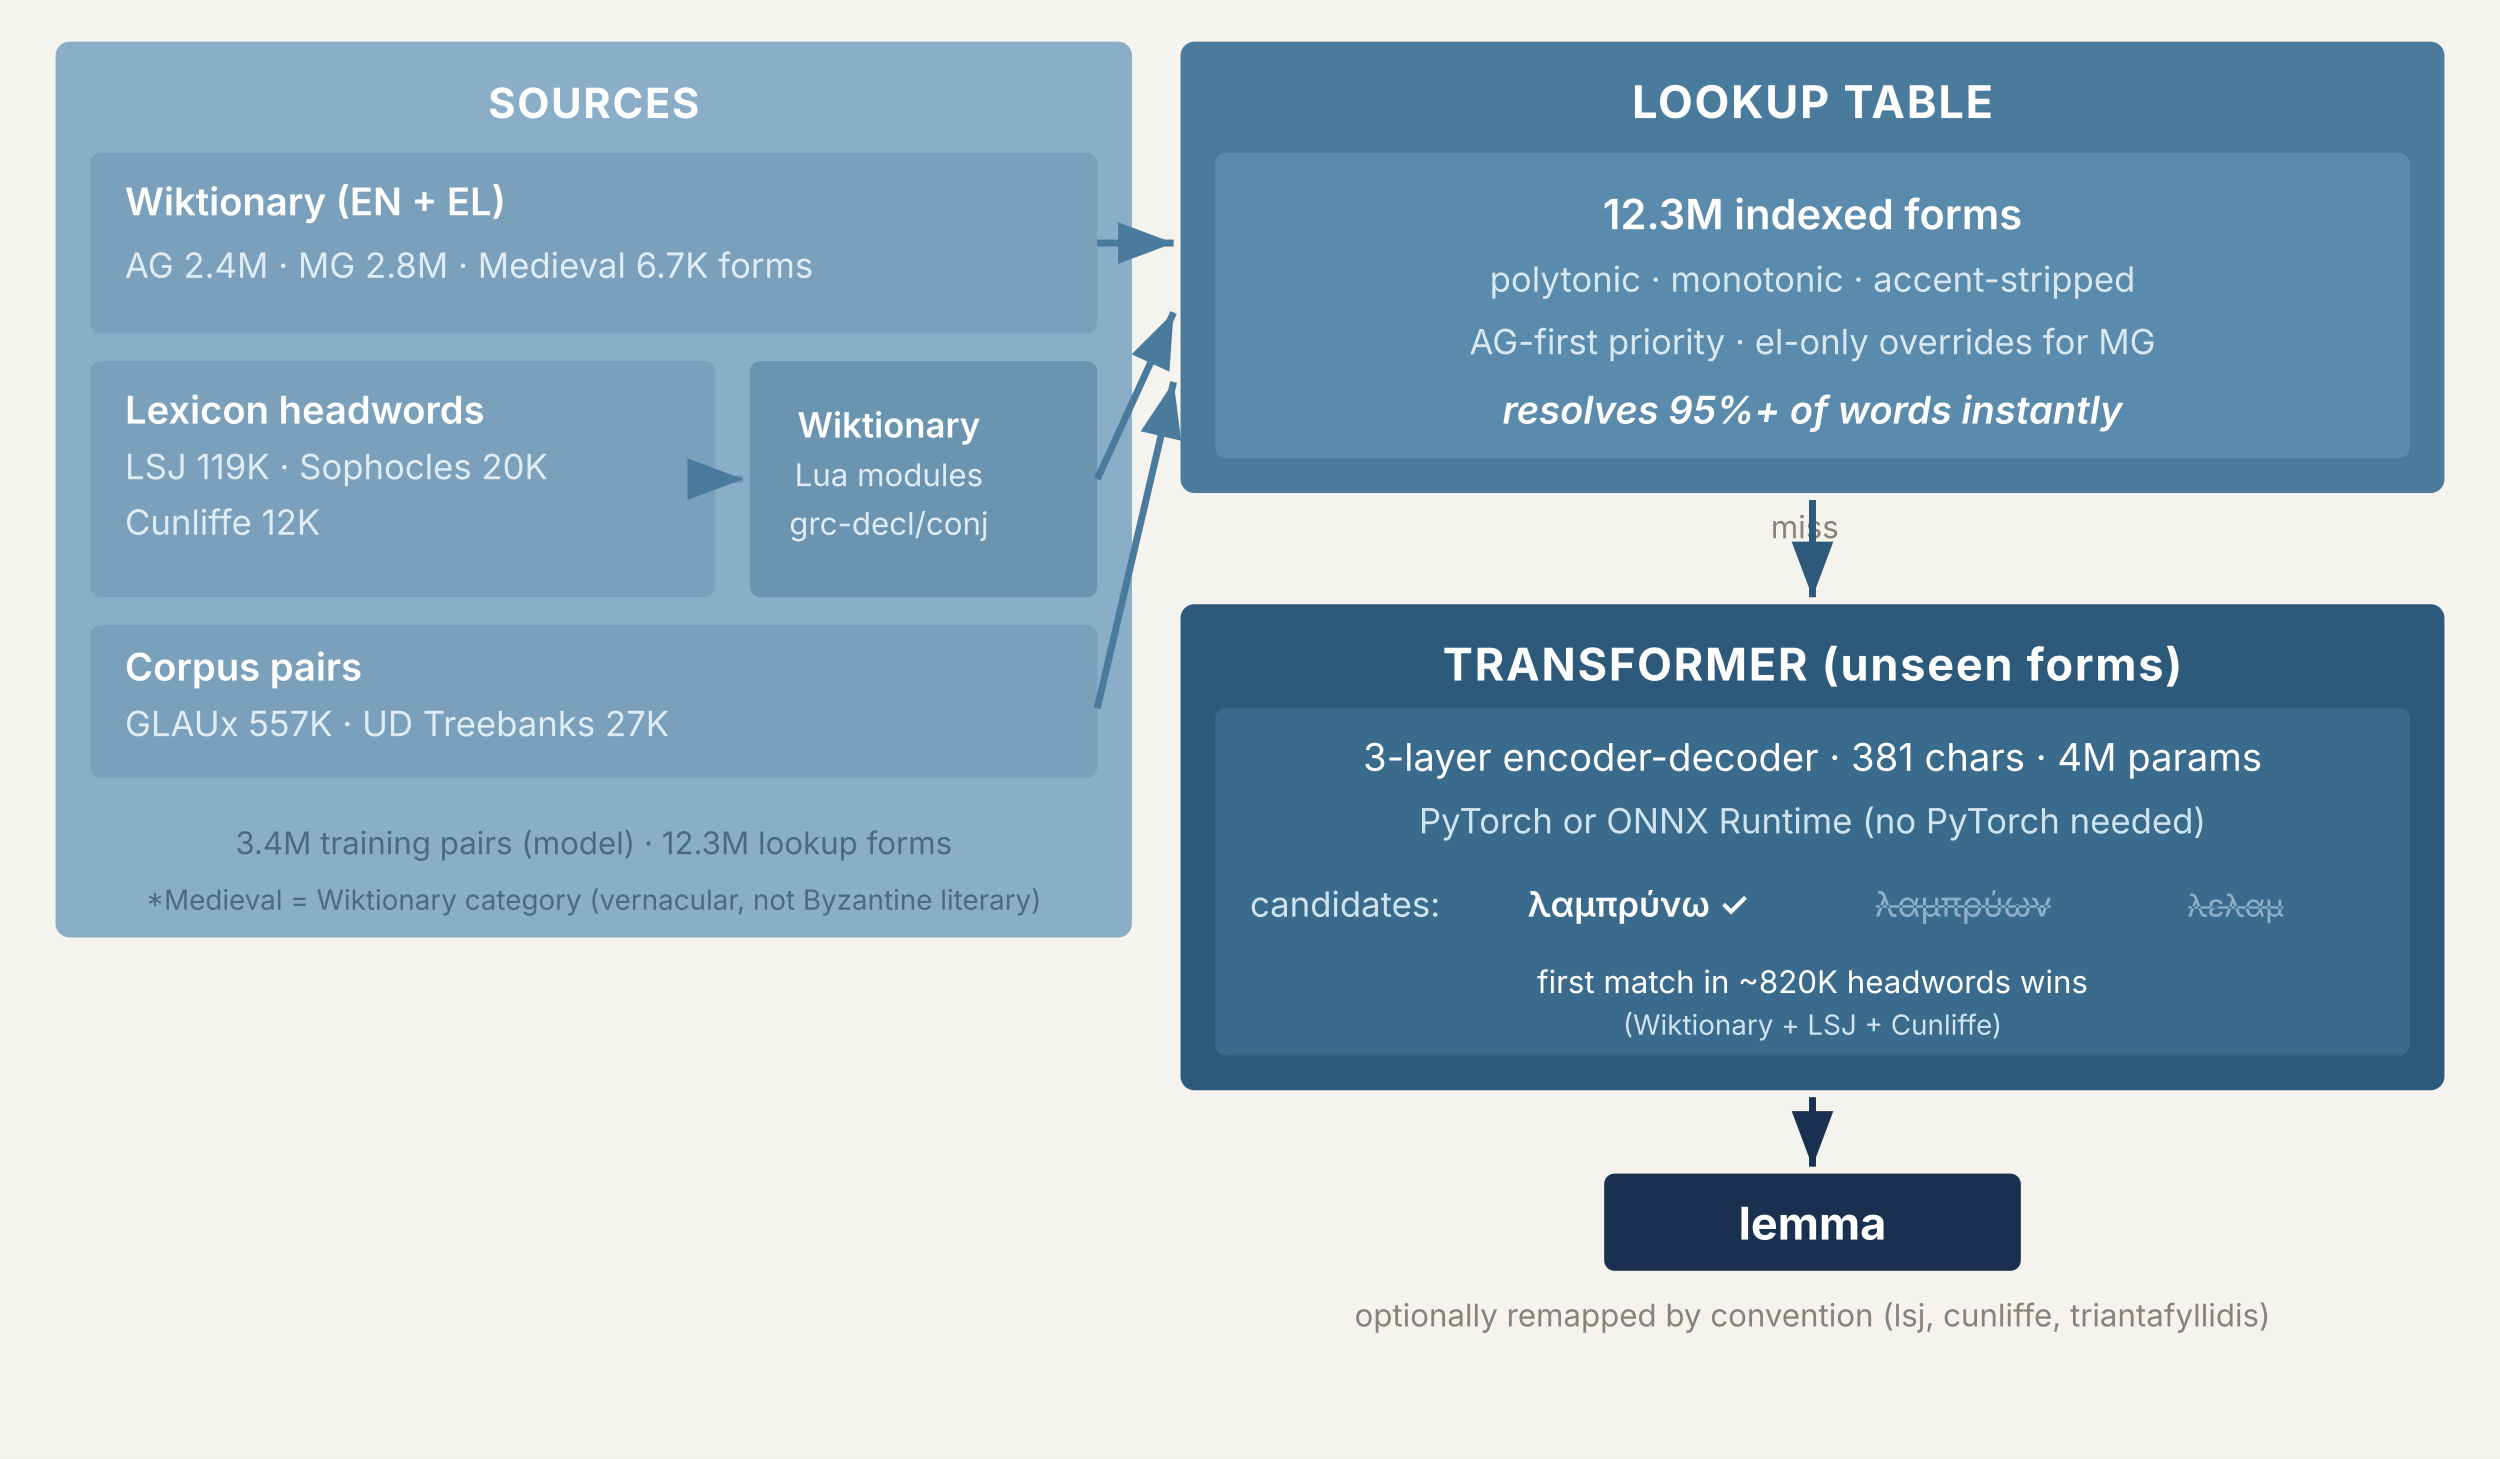
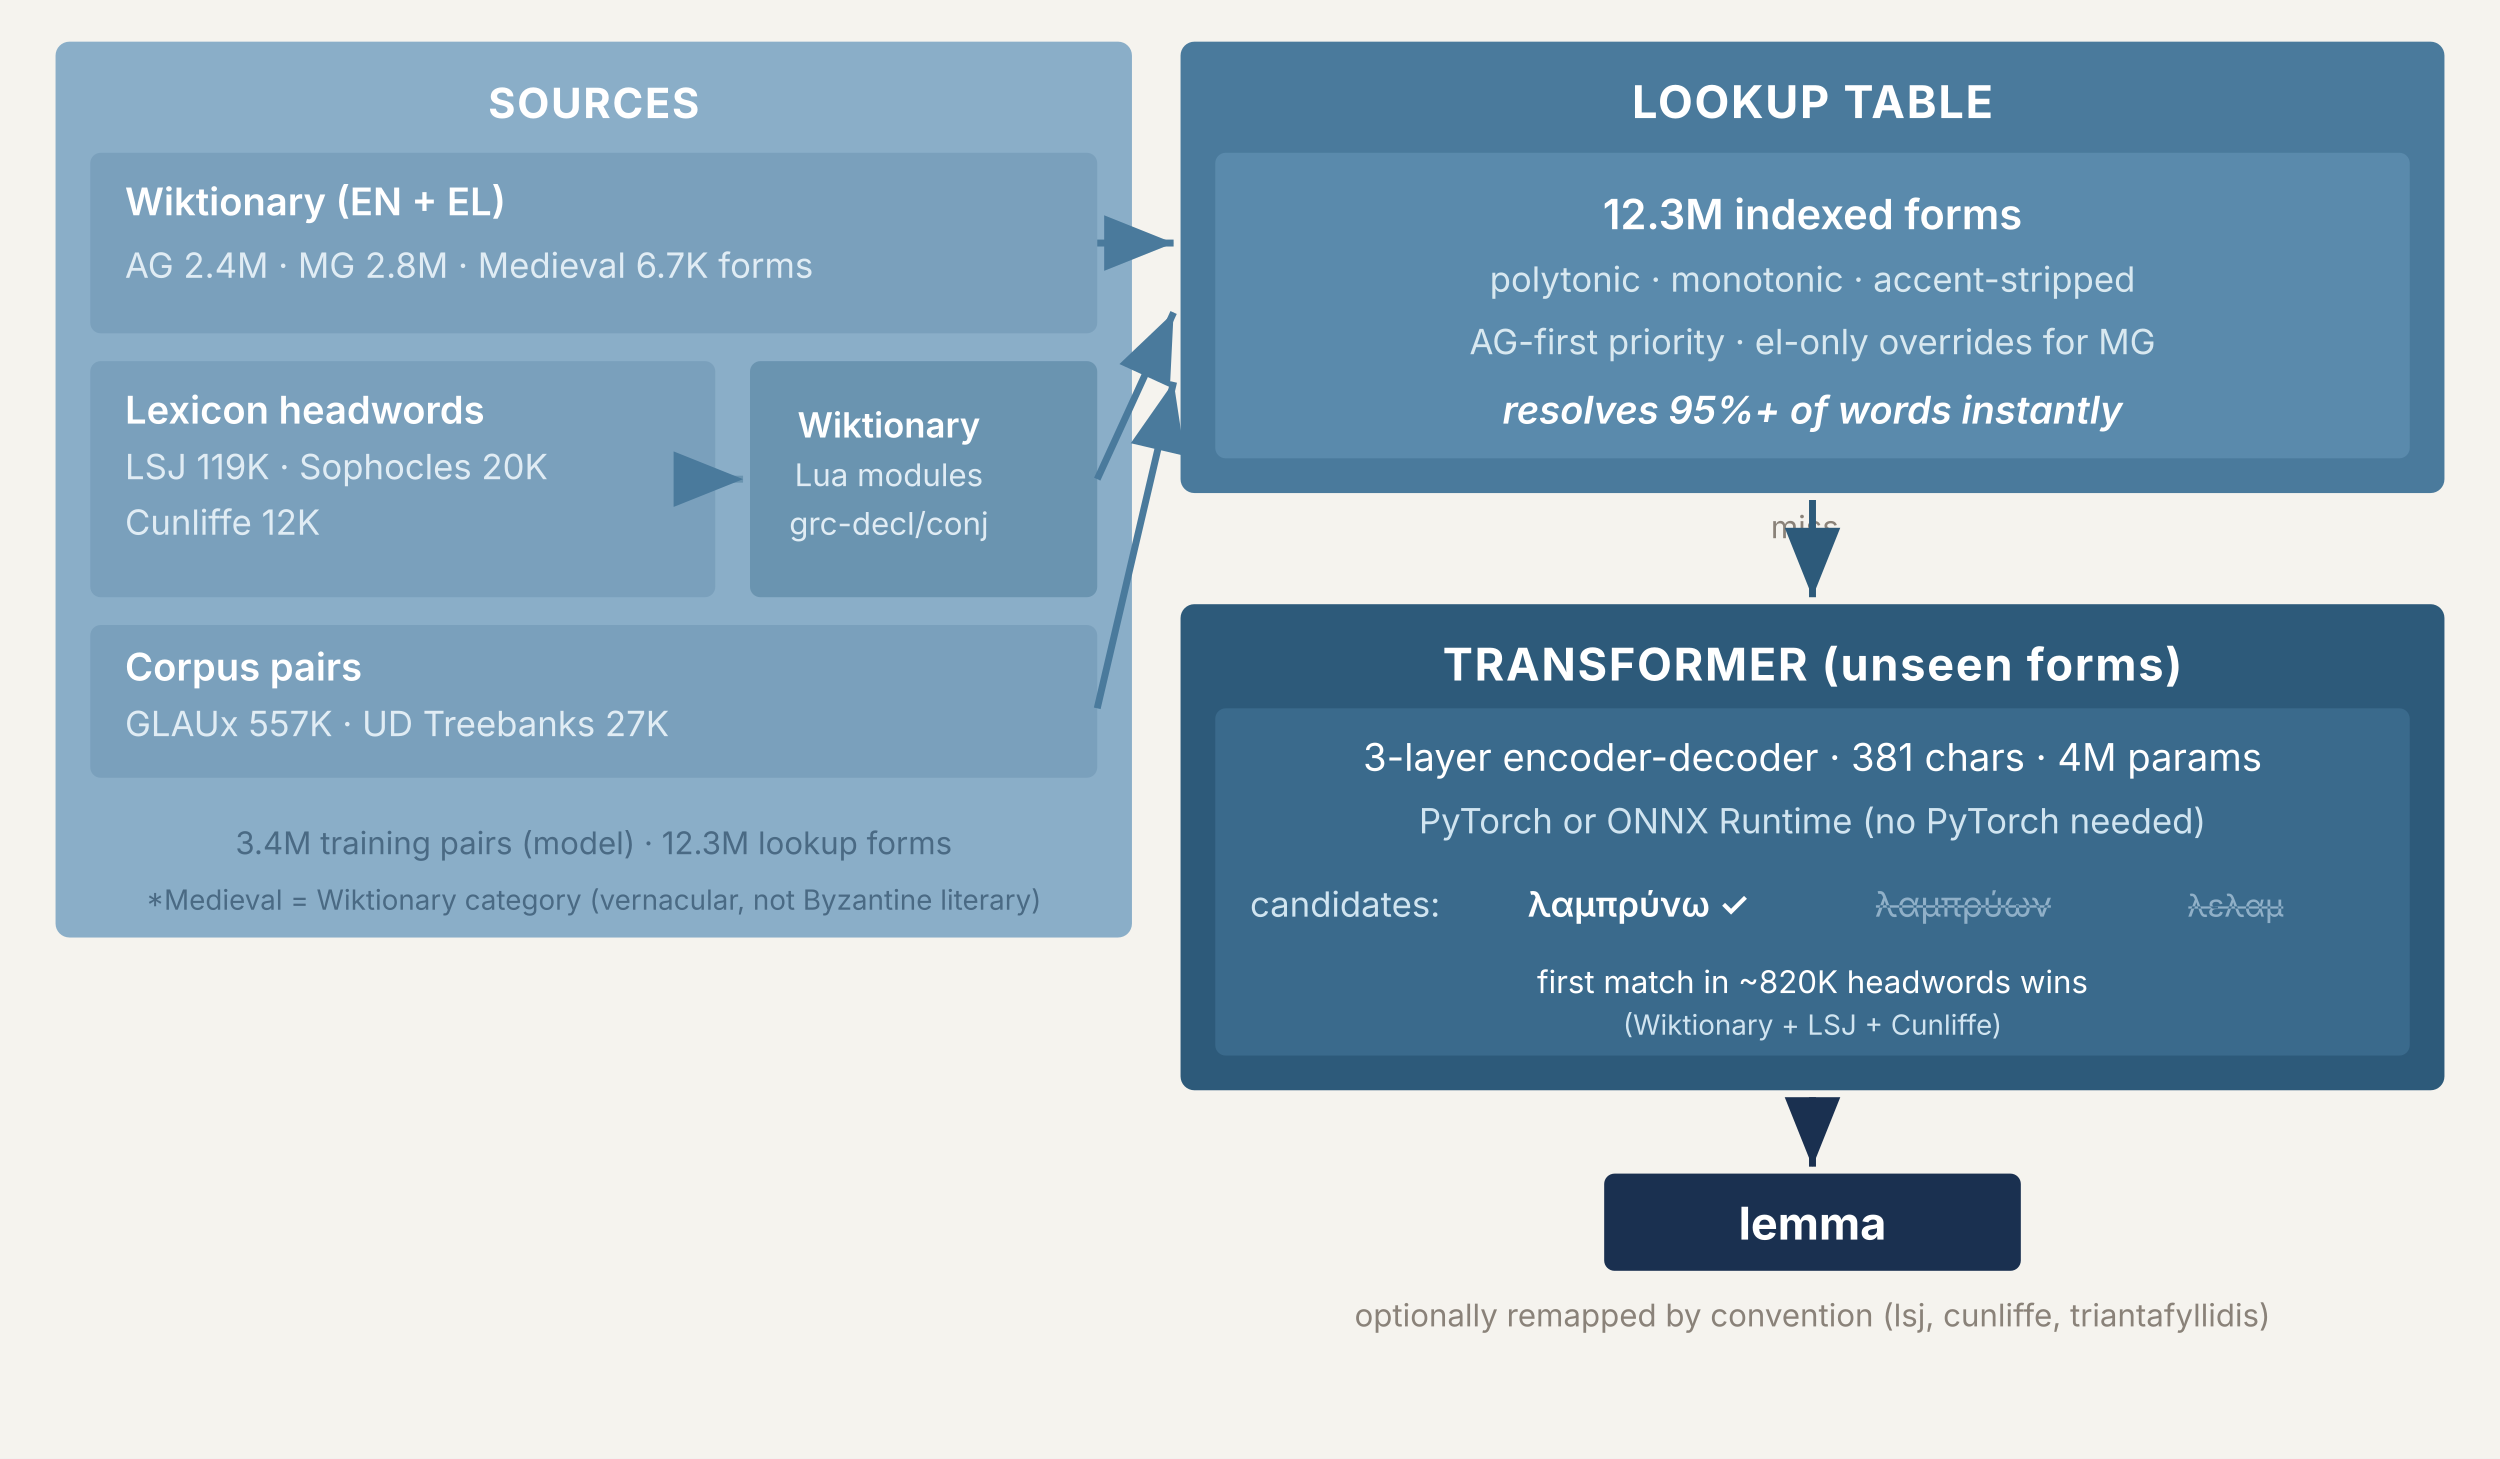
<svg xmlns="http://www.w3.org/2000/svg" viewBox="0 0 720 420" font-family="'Inter','Helvetica Neue',Arial,sans-serif">
  <defs>
-     <marker id="arr-lookup" markerWidth="8" markerHeight="6" refX="8" refY="3" orient="auto">
-       <path d="M0,0 L8,3 L0,6" fill="#4a7a9c" />
+     <marker id="arr-lookup" markerWidth="10" markerHeight="8" refX="10" refY="4" orient="auto">
+       <path d="M0,0 L10,4 L0,8 Z" fill="#4a7a9c" />
    </marker>
-     <marker id="arr-transformer" markerWidth="8" markerHeight="6" refX="8" refY="3" orient="auto">
-       <path d="M0,0 L8,3 L0,6" fill="#2d5a7a" />
+     <marker id="arr-transformer" markerWidth="10" markerHeight="8" refX="10" refY="4" orient="auto">
+       <path d="M0,0 L10,4 L0,8 Z" fill="#2d5a7a" />
    </marker>
-     <marker id="arr-output" markerWidth="8" markerHeight="6" refX="8" refY="3" orient="auto">
-       <path d="M0,0 L8,3 L0,6" fill="#1a3050" />
+     <marker id="arr-output" markerWidth="10" markerHeight="8" refX="10" refY="4" orient="auto">
+       <path d="M0,0 L10,4 L0,8 Z" fill="#1a3050" />
    </marker>
  </defs>
  <rect width="720" height="420" fill="#f5f3ee" />
  <rect x="16" y="12" width="310" height="258" rx="4" fill="#8aaec8" />
  <text x="171" y="34" text-anchor="middle" fill="#fff" font-size="12" font-weight="700" letter-spacing="0.5">SOURCES</text>
  <rect x="26" y="44" width="290" height="52" rx="3" fill="#7aa0bc" />
  <text x="36" y="62" fill="#fff" font-size="11" font-weight="600">Wiktionary (EN + EL)</text>
  <text x="36" y="80" fill="#e0ecf4" font-size="10">AG 2.4M · MG 2.8M · Medieval 6.7K forms</text>
  <rect x="26" y="104" width="180" height="68" rx="3" fill="#7aa0bc" />
  <text x="36" y="122" fill="#fff" font-size="11" font-weight="600">Lexicon headwords</text>
  <text x="36" y="138" fill="#e0ecf4" font-size="10">LSJ 119K · Sophocles 20K</text>
  <text x="36" y="154" fill="#e0ecf4" font-size="10">Cunliffe 12K</text>
  <rect x="216" y="104" width="100" height="68" rx="3" fill="#6a94b0" />
  <text x="256" y="126" text-anchor="middle" fill="#fff" font-size="10" font-weight="600">Wiktionary</text>
  <text x="256" y="140" text-anchor="middle" fill="#e0ecf4" font-size="9">Lua modules</text>
  <text x="256" y="154" text-anchor="middle" fill="#e0ecf4" font-size="9">grc-decl/conj</text>
  <line x1="206" y1="138" x2="214" y2="138" stroke="#6a94b0" stroke-width="2" marker-end="url(#arr-lookup)" />
  <rect x="26" y="180" width="290" height="44" rx="3" fill="#7aa0bc" />
  <text x="36" y="196" fill="#fff" font-size="11" font-weight="600">Corpus pairs</text>
  <text x="36" y="212" fill="#e0ecf4" font-size="10">GLAUx 557K · UD Treebanks 27K</text>
  <text x="171" y="246" text-anchor="middle" fill="#4a6a84" font-size="9">3.4M training pairs (model) · 12.3M lookup forms</text>
  <text x="171" y="262" text-anchor="middle" fill="#4a6a84" font-size="8">*Medieval = Wiktionary category (vernacular, not Byzantine literary)</text>
  <line x1="316" y1="70" x2="338" y2="70" stroke="#4a7a9c" stroke-width="2" marker-end="url(#arr-lookup)" />
  <line x1="316" y1="138" x2="338" y2="90" stroke="#4a7a9c" stroke-width="2" marker-end="url(#arr-lookup)" />
  <line x1="316" y1="204" x2="338" y2="110" stroke="#4a7a9c" stroke-width="2" marker-end="url(#arr-lookup)" />
  <rect x="340" y="12" width="364" height="130" rx="4" fill="#4a7a9c" />
  <text x="522" y="34" text-anchor="middle" fill="#fff" font-size="13" font-weight="700" letter-spacing="0.5">LOOKUP TABLE</text>
  <rect x="350" y="44" width="344" height="88" rx="3" fill="#5a8aac" />
  <text x="522" y="66" text-anchor="middle" fill="#fff" font-size="12" font-weight="600">12.3M indexed forms</text>
  <text x="522" y="84" text-anchor="middle" fill="#d8e8f0" font-size="10">polytonic · monotonic · accent-stripped</text>
  <text x="522" y="102" text-anchor="middle" fill="#d8e8f0" font-size="10">AG-first priority · el-only overrides for MG</text>
  <text x="522" y="122" text-anchor="middle" fill="#fff" font-size="11" font-weight="600" font-style="italic">resolves 95%+ of words instantly</text>
  <text x="510" y="155" fill="#8a8279" font-size="9">miss</text>
  <line x1="522" y1="144" x2="522" y2="172" stroke="#2d5a7a" stroke-width="2" marker-end="url(#arr-transformer)" />
  <rect x="340" y="174" width="364" height="140" rx="4" fill="#2d5a7a" />
  <text x="522" y="196" text-anchor="middle" fill="#fff" font-size="13" font-weight="700" letter-spacing="0.5">TRANSFORMER (unseen forms)</text>
  <rect x="350" y="204" width="344" height="100" rx="3" fill="#3a6a8c" />
  <text x="522" y="222" text-anchor="middle" fill="#fff" font-size="11">3-layer encoder-decoder · 381 chars · 4M params</text>
  <text x="522" y="240" text-anchor="middle" fill="#d0e4f0" font-size="10">PyTorch or ONNX Runtime (no PyTorch needed)</text>
  <text x="360" y="264" fill="#d0e4f0" font-size="10">candidates:</text>
  <text x="440" y="264" fill="#fff" font-size="10" font-weight="600">λαμπρύνω ✓</text>
  <text x="540" y="264" fill="#90b0c8" font-size="10" text-decoration="line-through">λαμπρύων</text>
  <text x="630" y="264" fill="#90b0c8" font-size="9" text-decoration="line-through">λελαμ</text>
  <text x="522" y="286" text-anchor="middle" fill="#fff" font-size="9">first match in ~820K headwords wins</text>
  <text x="522" y="298" text-anchor="middle" fill="#d0e4f0" font-size="8">(Wiktionary + LSJ + Cunliffe)</text>
  <line x1="522" y1="316" x2="522" y2="336" stroke="#1a3050" stroke-width="2" marker-end="url(#arr-output)" />
  <rect x="462" y="338" width="120" height="28" rx="3" fill="#1a3050" />
  <text x="522" y="357" text-anchor="middle" fill="#fff" font-size="13" font-weight="700">lemma</text>
  <text x="522" y="382" text-anchor="middle" fill="#8a8279" font-size="9">optionally remapped by convention (lsj, cunliffe, triantafyllidis)</text>
</svg>
